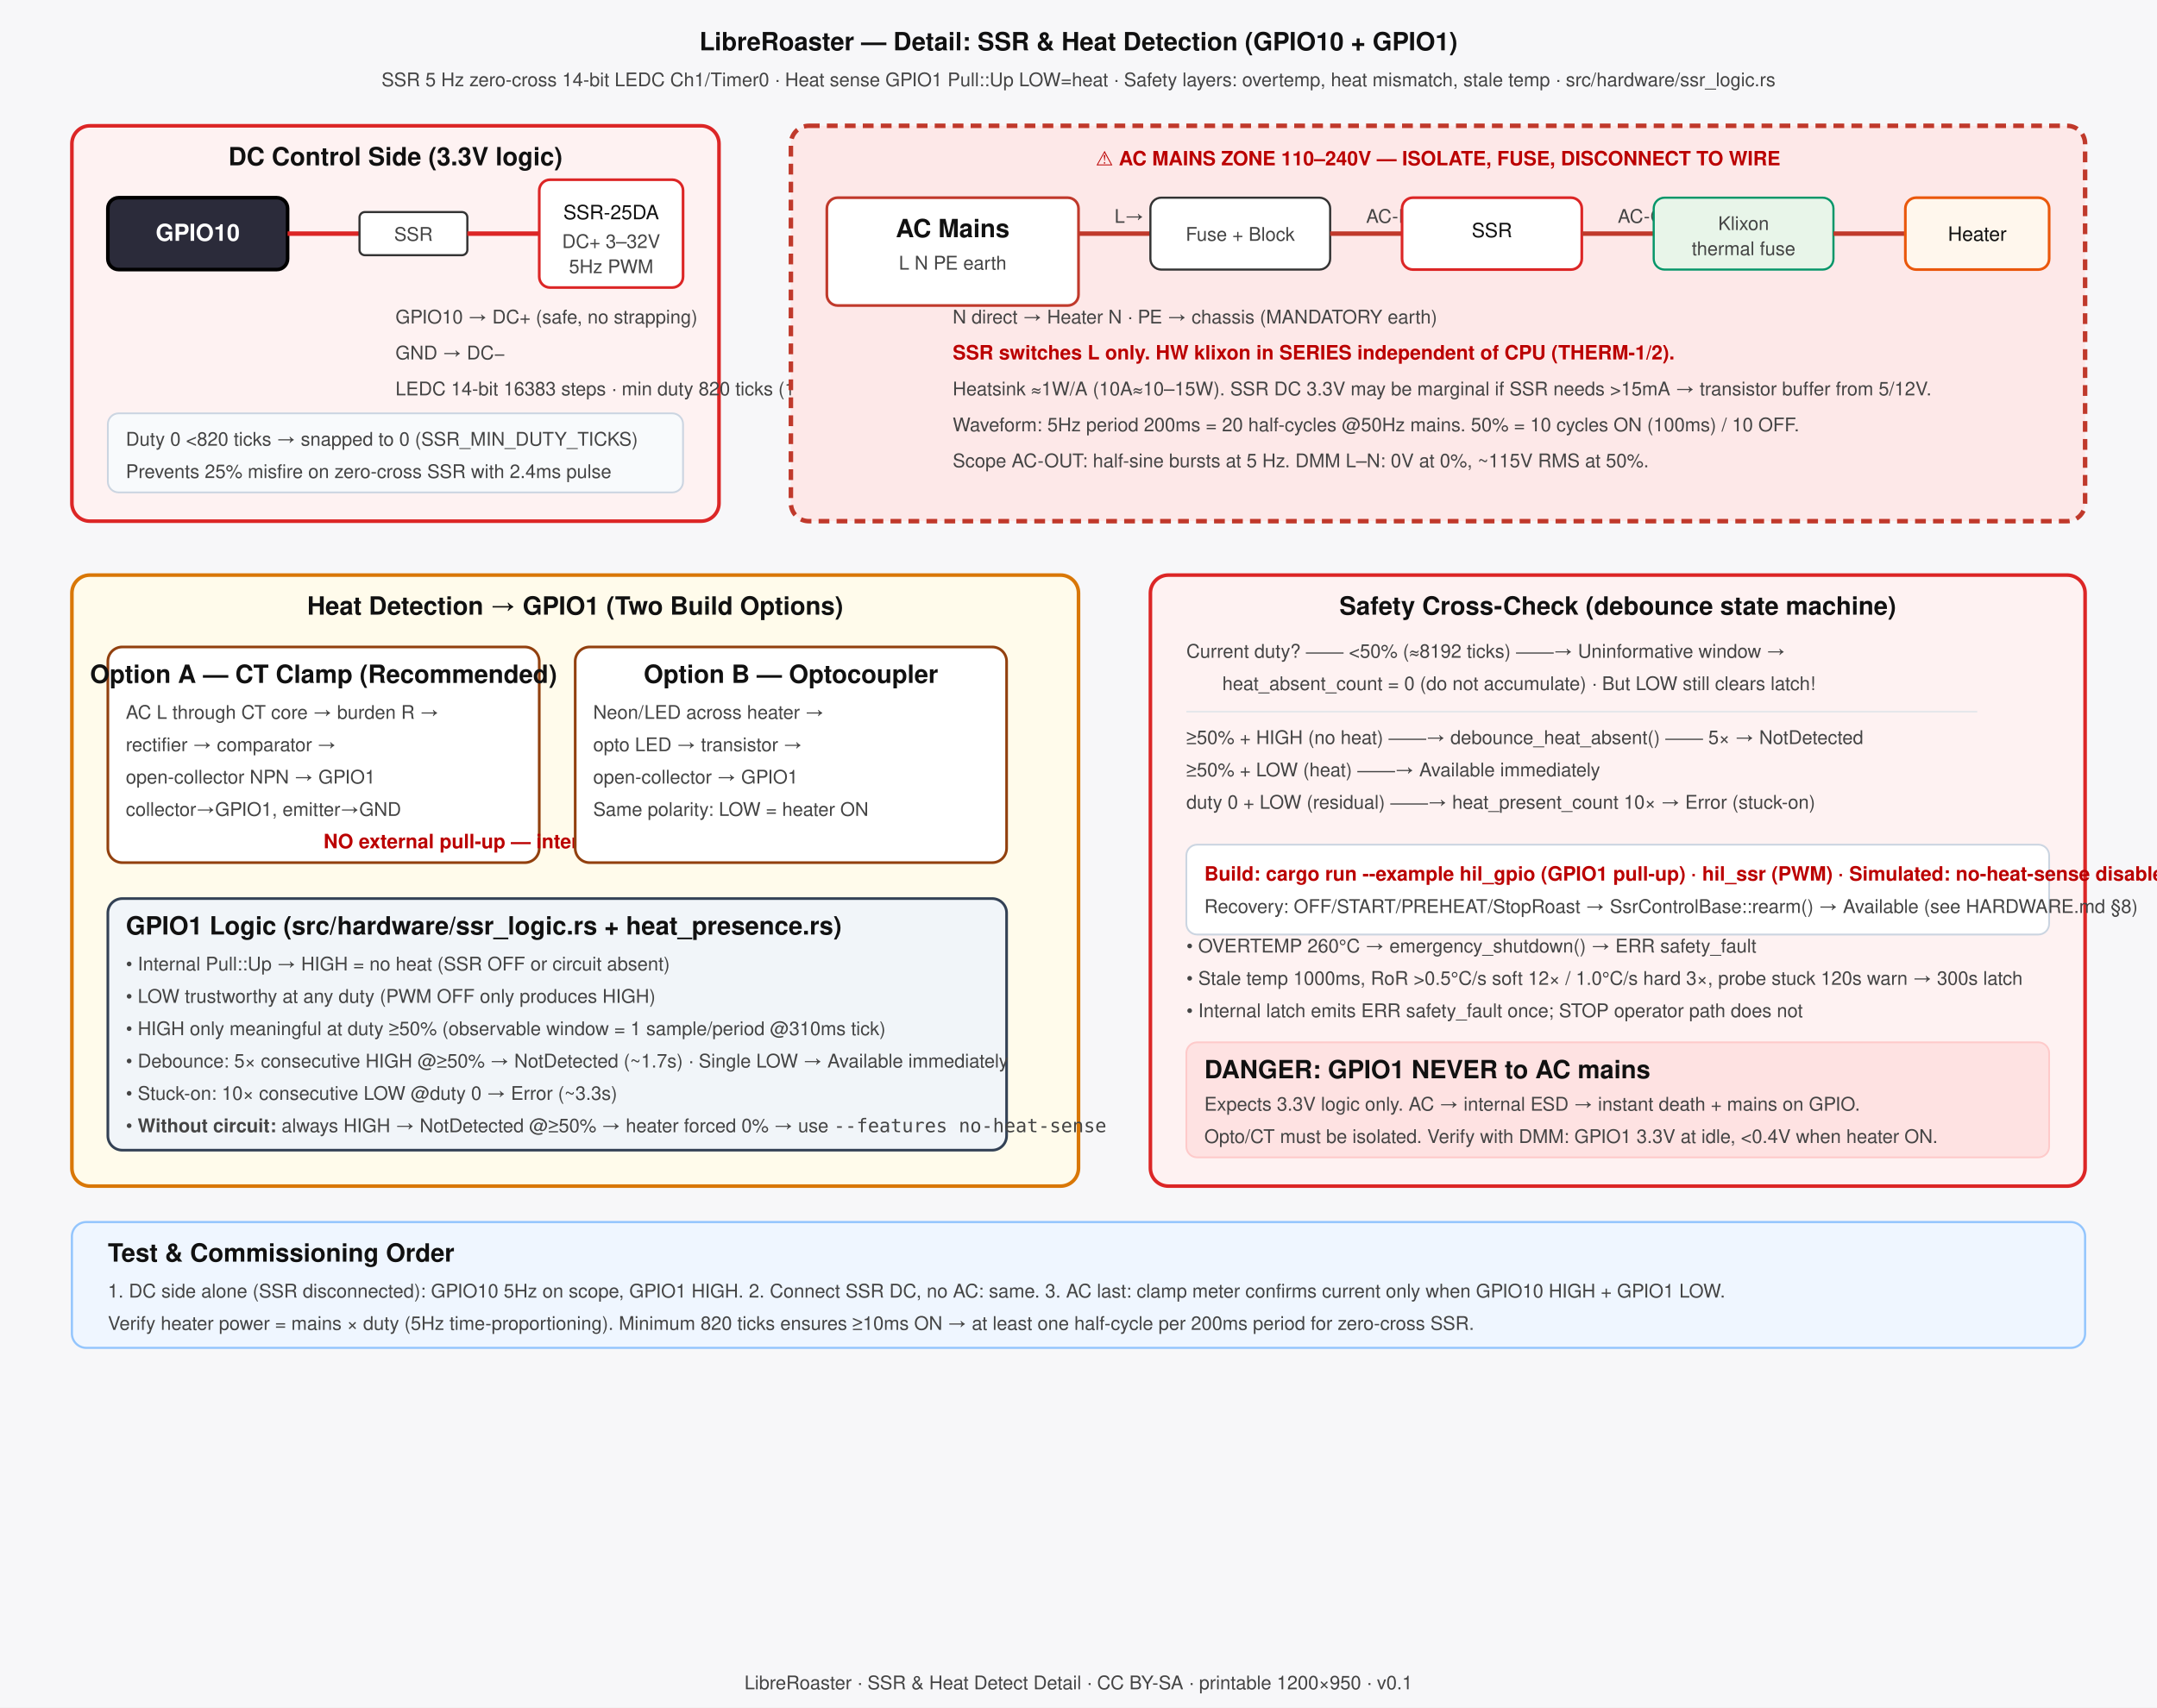
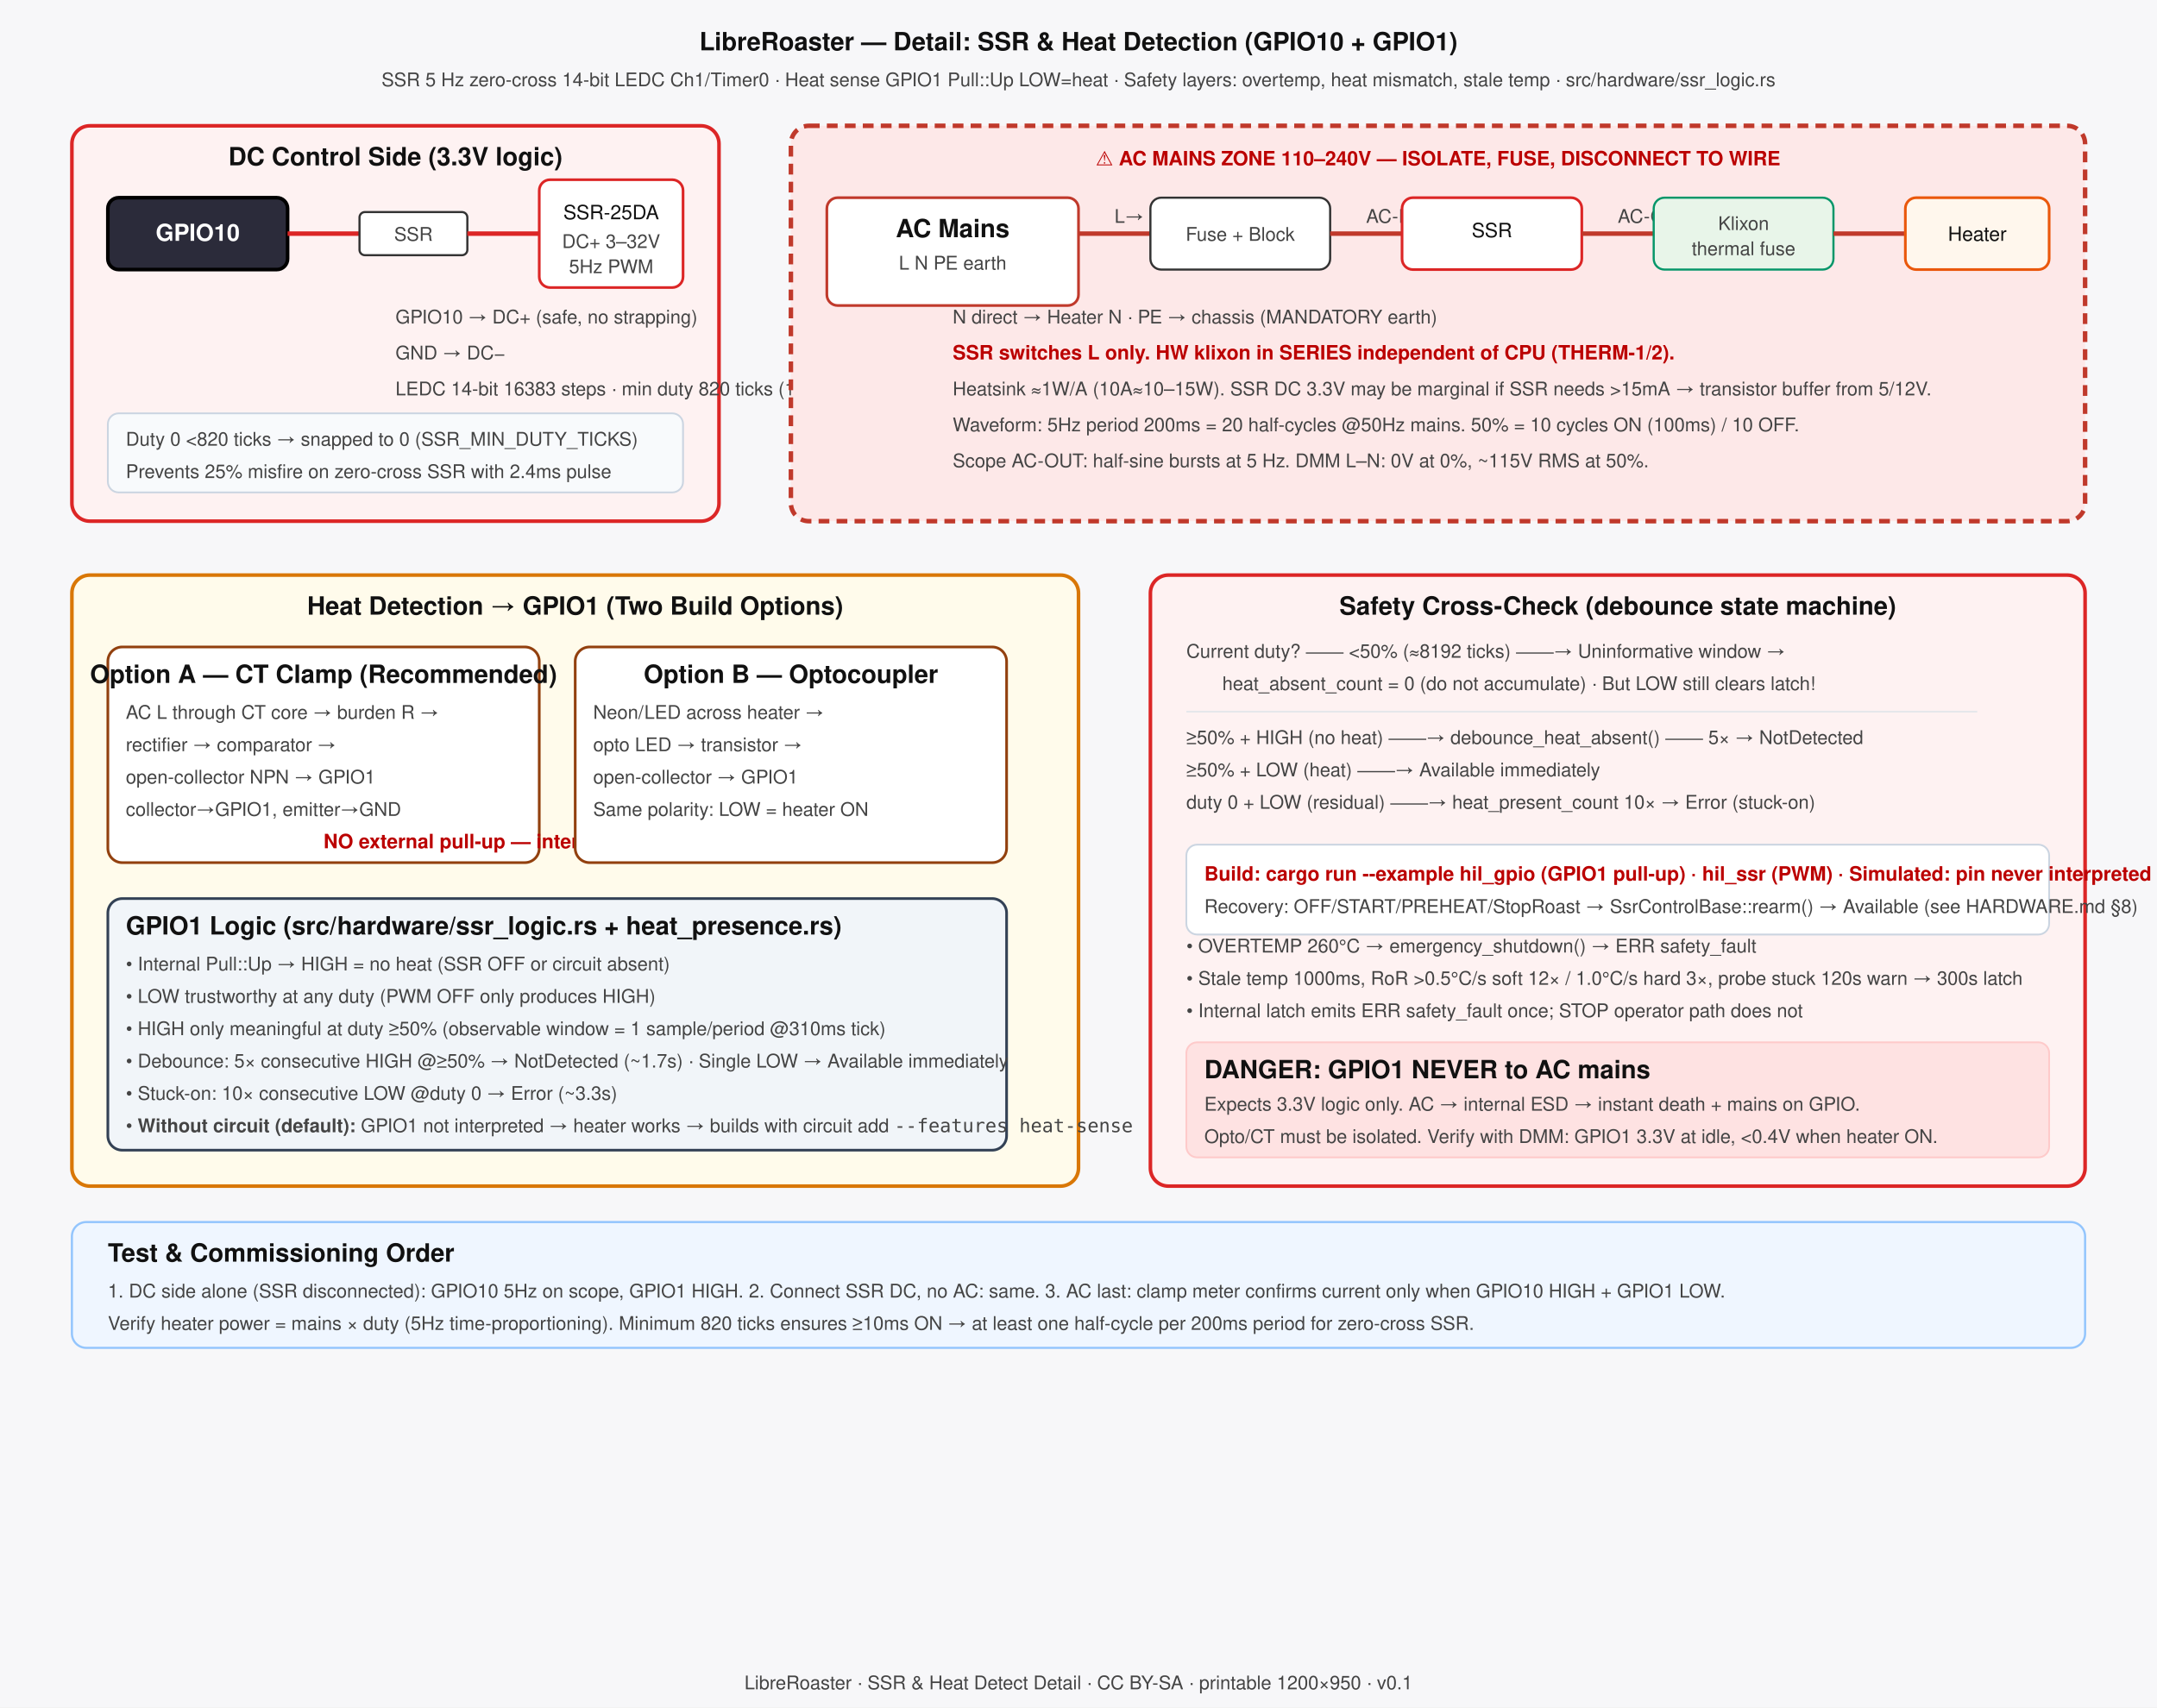
<svg xmlns="http://www.w3.org/2000/svg" width="1200" height="950" viewBox="0 0 1200 950" font-family="Helvetica,Arial,sans-serif">
  <defs>
    <style>
.box{stroke:#333;stroke-width:1.5;rx:8;} .chip{fill:#2b2b3a;stroke:#000;stroke-width:2;}
.t{fill:#111;font-size:14px;font-weight:bold;} .tw{fill:#fff;font-size:13px;font-weight:bold;}
.p{fill:#111;font-size:11px;} .pw{fill:#fff;font-size:11px;} .n{fill:#444;font-size:10.5px;}
.w{fill:#b00;font-size:11px;font-weight:bold;} .wire{stroke-width:2.5;fill:none;} .danger{fill:#fde8e8;stroke:#c0392b;stroke-width:2.5;stroke-dasharray:6 4;}
</style>
  </defs>
  <rect width="1200" height="950" fill="#f7f7f9" />
  <text x="600" y="28" text-anchor="middle" class="t" font-size="20">LibreRoaster — Detail: SSR &amp; Heat Detection (GPIO10 + GPIO1)</text>
  <text x="600" y="48" text-anchor="middle" class="n">SSR 5 Hz zero-cross 14-bit LEDC Ch1/Timer0 · Heat sense GPIO1 Pull::Up LOW=heat · Safety layers: overtemp, heat mismatch, stale temp · src/hardware/ssr_logic.rs</text>
  <rect x="40" y="70" width="360" height="220" rx="10" fill="#fef2f2" stroke="#dc2626" stroke-width="2" />
  <text x="220" y="92" text-anchor="middle" class="t">DC Control Side (3.3V logic)</text>
  <rect x="60" y="110" width="100" height="40" rx="6" class="chip" />
  <text x="110" y="134" text-anchor="middle" class="tw">GPIO10</text>
  <line x1="160" y1="130" x2="200" y2="130" class="wire" stroke="#dc2626" />
  <rect x="200" y="118" width="60" height="24" rx="3" fill="#fff" stroke="#333" stroke-width="1.2" />
  <text x="230" y="134" text-anchor="middle" class="n">SSR</text>
  <line x1="260" y1="130" x2="300" y2="130" class="wire" stroke="#dc2626" />
  <rect x="300" y="100" width="80" height="60" rx="6" fill="#fff" stroke="#dc2626" stroke-width="1.5" />
  <text x="340" y="122" text-anchor="middle" class="p">SSR-25DA</text>
  <text x="340" y="138" text-anchor="middle" class="n">DC+ 3–32V</text>
  <text x="340" y="152" text-anchor="middle" class="n">5Hz PWM</text>
  <text x="220" y="180" class="n">GPIO10 → DC+ (safe, no strapping)</text>
  <text x="220" y="200" class="n">GND → DC−</text>
  <text x="220" y="220" class="n">LEDC 14-bit 16383 steps · min duty 820 ticks (10ms = ½ mains cycle)</text>
  <rect x="60" y="230" width="320" height="44" rx="6" fill="#f8fafc" stroke="#cbd5e1" stroke-width="1" />
  <text x="70" y="248" class="n">Duty 0 &lt;820 ticks → snapped to 0 (SSR_MIN_DUTY_TICKS)</text>
  <text x="70" y="266" class="n">Prevents 25% misfire on zero-cross SSR with 2.4ms pulse</text>
  <rect x="440" y="70" width="720" height="220" rx="10" class="danger" />
  <text x="800" y="92" text-anchor="middle" class="w" font-size="13">⚠ AC MAINS ZONE 110–240V — ISOLATE, FUSE, DISCONNECT TO WIRE</text>
  <rect x="460" y="110" width="140" height="60" rx="6" fill="#fff" stroke="#c0392b" stroke-width="1.5" />
  <text x="530" y="132" text-anchor="middle" class="t" font-size="11">AC Mains</text>
  <text x="530" y="150" text-anchor="middle" class="n">L N PE earth</text>
  <line x1="600" y1="130" x2="640" y2="130" class="wire" stroke="#c0392b" />
  <text x="620" y="124" class="n">L→</text>
  <rect x="640" y="110" width="100" height="40" rx="6" fill="#fff" stroke="#333" stroke-width="1.2" />
  <text x="690" y="134" text-anchor="middle" class="n">Fuse + Block</text>
  <line x1="740" y1="130" x2="780" y2="130" class="wire" stroke="#c0392b" />
  <text x="760" y="124" class="n">AC-IN</text>
  <rect x="780" y="110" width="100" height="40" rx="6" fill="#fff" stroke="#dc2626" stroke-width="1.5" />
  <text x="830" y="132" text-anchor="middle" class="p">SSR</text>
  <line x1="880" y1="130" x2="920" y2="130" class="wire" stroke="#c0392b" />
  <text x="900" y="124" class="n">AC-OUT</text>
  <rect x="920" y="110" width="100" height="40" rx="6" fill="#e8f5e9" stroke="#059669" stroke-width="1.2" />
  <text x="970" y="128" text-anchor="middle" class="n">Klixon</text>
  <text x="970" y="142" text-anchor="middle" class="n" font-size="9">thermal fuse</text>
  <line x1="1020" y1="130" x2="1060" y2="130" class="wire" stroke="#c0392b" />
  <rect x="1060" y="110" width="80" height="40" rx="6" fill="#fff7ed" stroke="#ea580c" stroke-width="1.5" />
  <text x="1100" y="134" text-anchor="middle" class="p">Heater</text>
  <text x="530" y="180" class="n">N direct → Heater N · PE → chassis (MANDATORY earth)</text>
  <text x="530" y="200" class="w">SSR switches L only. HW klixon in SERIES independent of CPU (THERM-1/2).</text>
  <text x="530" y="220" class="n">Heatsink ≈1W/A (10A≈10–15W). SSR DC 3.3V may be marginal if SSR needs &gt;15mA → transistor buffer from 5/12V.</text>
  <text x="530" y="240" class="n">Waveform: 5Hz period 200ms = 20 half-cycles @50Hz mains. 50% = 10 cycles ON (100ms) / 10 OFF.</text>
  <text x="530" y="260" class="n">Scope AC-OUT: half-sine bursts at 5 Hz. DMM L–N: 0V at 0%, ~115V RMS at 50%.</text>
  <rect x="40" y="320" width="560" height="340" rx="10" fill="#fffbeb" stroke="#d97706" stroke-width="2" />
  <text x="320" y="342" text-anchor="middle" class="t">Heat Detection → GPIO1 (Two Build Options)</text>
  <rect x="60" y="360" width="240" height="120" rx="8" fill="#fff" stroke="#92400e" stroke-width="1.5" />
  <text x="180" y="380" text-anchor="middle" class="t" font-size="11">Option A — CT Clamp (Recommended)</text>
  <text x="70" y="400" class="n">AC L through CT core → burden R →</text>
  <text x="70" y="418" class="n">rectifier → comparator →</text>
  <text x="70" y="436" class="n">open-collector NPN → GPIO1</text>
  <text x="70" y="454" class="n">collector→GPIO1, emitter→GND</text>
  <text x="180" y="472" class="w" font-size="9">NO external pull-up — internal Pull::Up</text>
  <rect x="320" y="360" width="240" height="120" rx="8" fill="#fff" stroke="#92400e" stroke-width="1.5" />
  <text x="440" y="380" text-anchor="middle" class="t" font-size="11">Option B — Optocoupler</text>
  <text x="330" y="400" class="n">Neon/LED across heater →</text>
  <text x="330" y="418" class="n">opto LED → transistor →</text>
  <text x="330" y="436" class="n">open-collector → GPIO1</text>
  <text x="330" y="454" class="n">Same polarity: LOW = heater ON</text>
  <rect x="60" y="500" width="500" height="140" rx="8" fill="#f1f5f9" stroke="#334155" stroke-width="1.5" />
  <text x="70" y="520" class="t" font-size="11">GPIO1 Logic (src/hardware/ssr_logic.rs + heat_presence.rs)</text>
  <text x="70" y="540" class="n">• Internal Pull::Up → HIGH = no heat (SSR OFF or circuit absent)</text>
  <text x="70" y="558" class="n">• LOW trustworthy at any duty (PWM OFF only produces HIGH)</text>
  <text x="70" y="576" class="n">• HIGH only meaningful at duty ≥50% (observable window = 1 sample/period @310ms tick)</text>
  <text x="70" y="594" class="n">• Debounce: 5× consecutive HIGH @≥50% → NotDetected (~1.7s) · Single LOW → Available immediately</text>
  <text x="70" y="612" class="n">• Stuck-on: 10× consecutive LOW @duty 0 → Error (~3.3s)</text>
-   <text x="70" y="630" class="n">• <tspan font-weight="bold">Without circuit:</tspan> always HIGH → NotDetected @≥50% → heater forced 0% → use <tspan font-family="monospace">--features no-heat-sense</tspan>
+   <text x="70" y="630" class="n">• <tspan font-weight="bold">Without circuit (default):</tspan> GPIO1 not interpreted → heater works → builds with circuit add <tspan font-family="monospace">--features heat-sense</tspan>
  </text>
  <rect x="640" y="320" width="520" height="340" rx="10" fill="#fef2f2" stroke="#dc2626" stroke-width="2" />
  <text x="900" y="342" text-anchor="middle" class="t">Safety Cross-Check (debounce state machine)</text>
  <text x="660" y="366" class="n">Current duty? ── &lt;50% (≈8192 ticks) ──→ Uninformative window →</text>
  <text x="680" y="384" class="n">heat_absent_count = 0 (do not accumulate) · But LOW still clears latch!</text>
  <line x1="660" y1="396" x2="1100" y2="396" stroke="#e5e7eb" />
  <text x="660" y="414" class="n">≥50% + HIGH (no heat) ──→ debounce_heat_absent() ── 5× → NotDetected</text>
  <text x="660" y="432" class="n">≥50% + LOW (heat) ──→ Available immediately</text>
  <text x="660" y="450" class="n">duty 0 + LOW (residual) ──→ heat_present_count 10× → Error (stuck-on)</text>
  <rect x="660" y="470" width="480" height="50" rx="6" fill="#fff" stroke="#cbd5e1" stroke-width="1" />
-   <text x="670" y="490" class="w" font-size="10">Build: cargo run --example hil_gpio (GPIO1 pull-up) · hil_ssr (PWM) · Simulated: no-heat-sense disables this</text>
+   <text x="670" y="490" class="w" font-size="10">Build: cargo run --example hil_gpio (GPIO1 pull-up) · hil_ssr (PWM) · Simulated: pin never interpreted without heat-sense</text>
  <text x="670" y="508" class="n">Recovery: OFF/START/PREHEAT/StopRoast → SsrControlBase::rearm() → Available (see HARDWARE.md §8)</text>
  <text x="660" y="530" class="n">• OVERTEMP 260°C → emergency_shutdown() → ERR safety_fault</text>
  <text x="660" y="548" class="n">• Stale temp 1000ms, RoR &gt;0.5°C/s soft 12× / 1.0°C/s hard 3×, probe stuck 120s warn → 300s latch</text>
  <text x="660" y="566" class="n">• Internal latch emits ERR safety_fault once; STOP operator path does not</text>
  <rect x="660" y="580" width="480" height="64" rx="6" fill="#fee2e2" stroke="#fecaca" stroke-width="1" />
  <text x="670" y="600" class="t" font-size="11">DANGER: GPIO1 NEVER to AC mains</text>
  <text x="670" y="618" class="n">Expects 3.3V logic only. AC → internal ESD → instant death + mains on GPIO.</text>
  <text x="670" y="636" class="n">Opto/CT must be isolated. Verify with DMM: GPIO1 3.3V at idle, &lt;0.4V when heater ON.</text>
  <rect x="40" y="680" width="1120" height="70" rx="8" fill="#eff6ff" stroke="#93c5fd" stroke-width="1.2" />
  <text x="60" y="702" class="t" font-size="12">Test &amp; Commissioning Order</text>
  <text x="60" y="722" class="n">1. DC side alone (SSR disconnected): GPIO10 5Hz on scope, GPIO1 HIGH. 2. Connect SSR DC, no AC: same. 3. AC last: clamp meter confirms current only when GPIO10 HIGH + GPIO1 LOW.</text>
  <text x="60" y="740" class="n">Verify heater power = mains × duty (5Hz time-proportioning). Minimum 820 ticks ensures ≥10ms ON → at least one half-cycle per 200ms period for zero-cross SSR.</text>
  <text x="600" y="940" text-anchor="middle" class="n" font-size="10">LibreRoaster · SSR &amp; Heat Detect Detail · CC BY-SA · printable 1200×950 · v0.1</text>
</svg>
